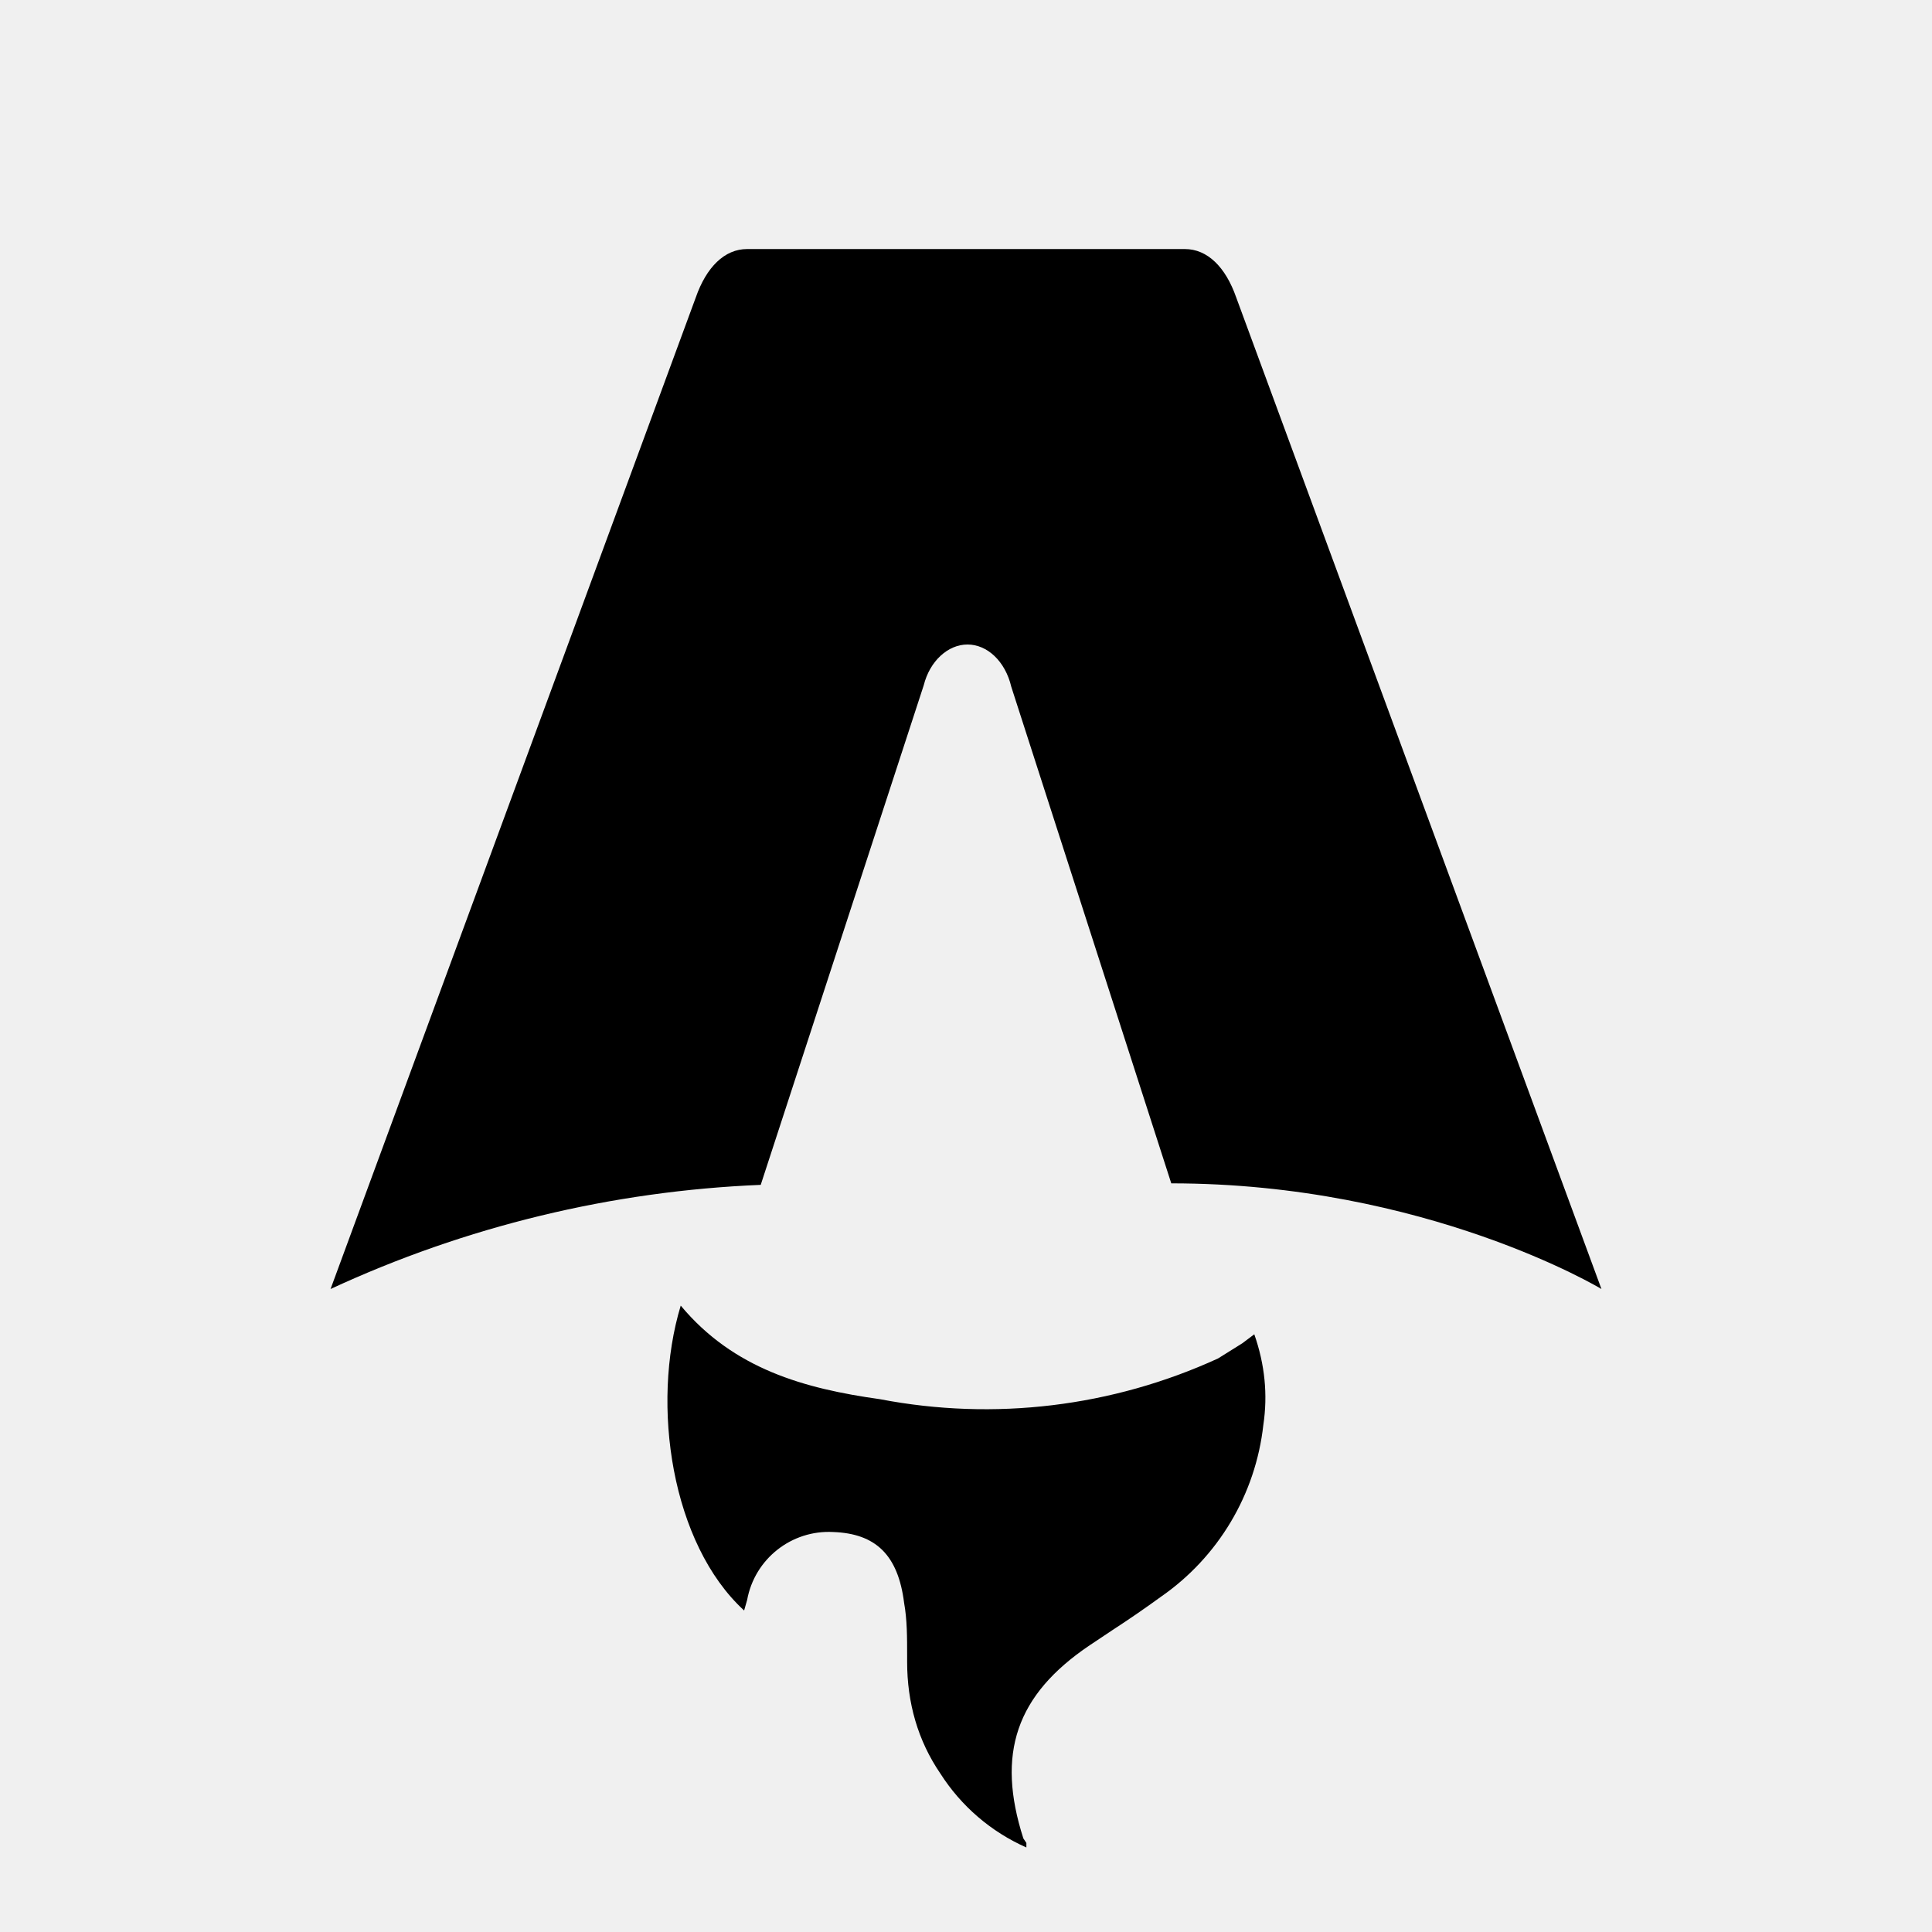
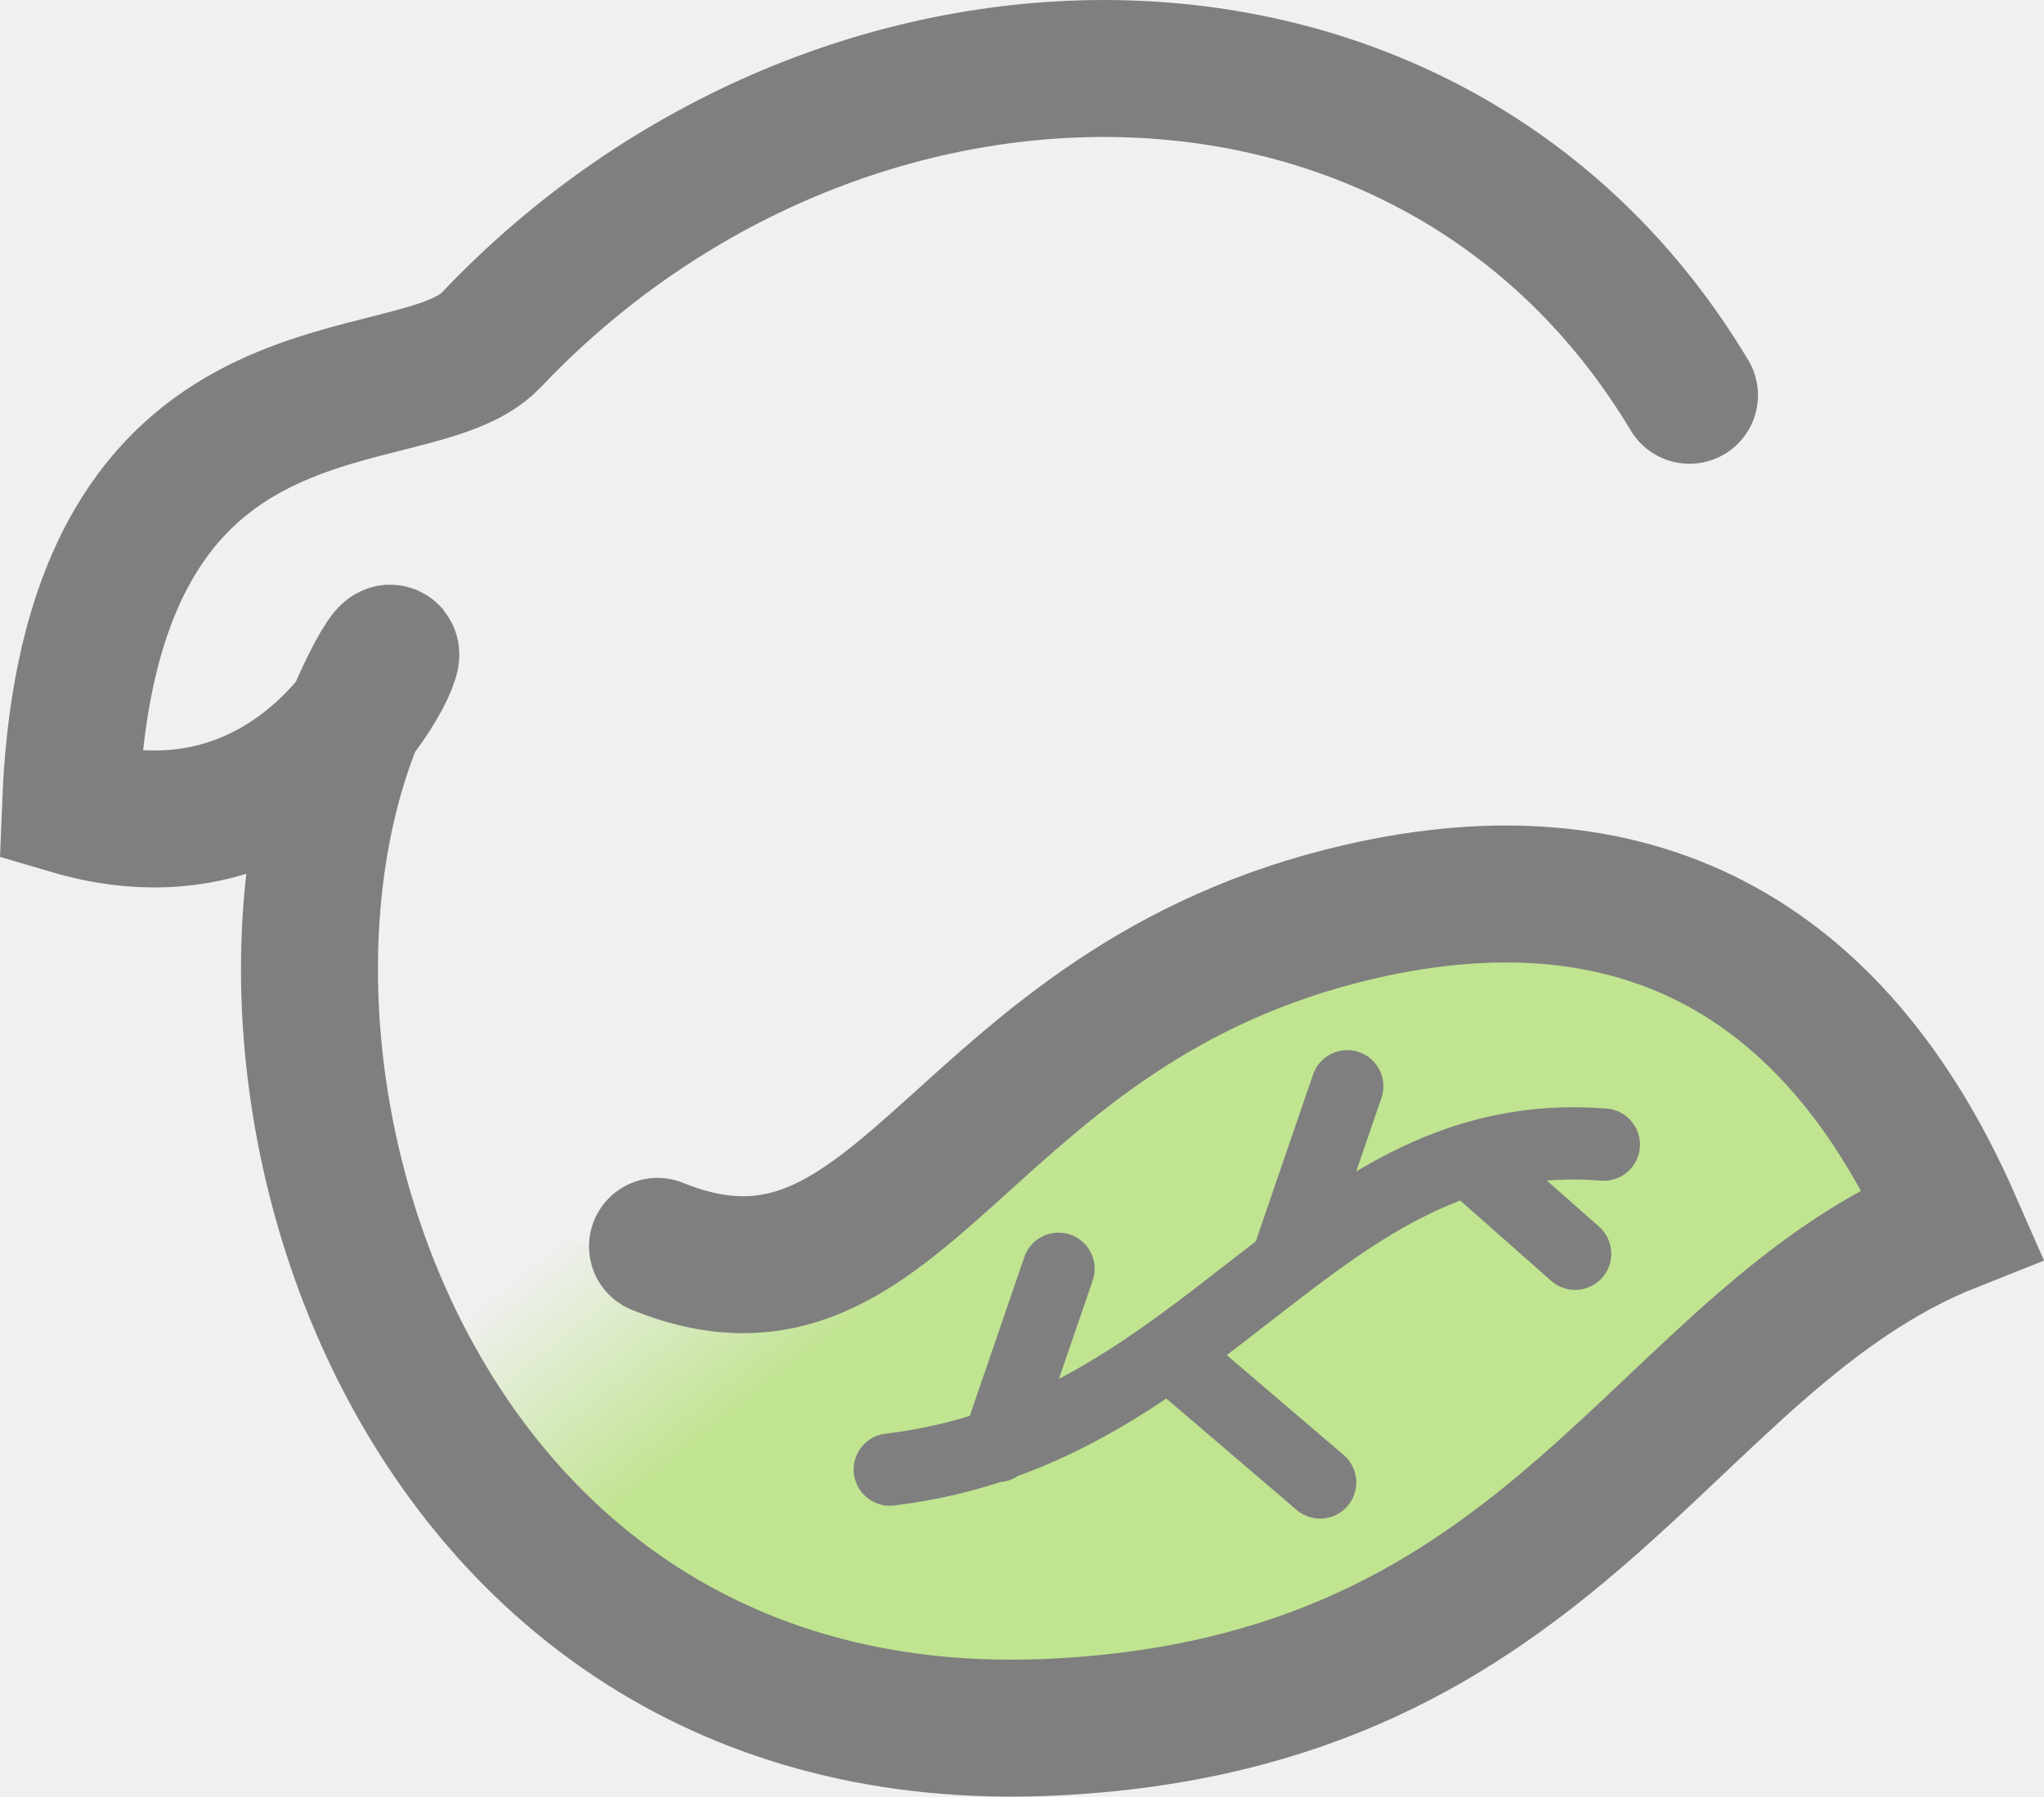
- <svg xmlns="http://www.w3.org/2000/svg" fill="none" viewBox="0 0 128 128">
-   <path d="M50.4 78.5a75.1 75.1 0 0 0-28.5 6.9l24.2-65.7c.7-2 1.9-3.2 3.4-3.2h29c1.5 0 2.7 1.2 3.4 3.2l24.2 65.7s-11.6-7-28.5-7L67 45.5c-.4-1.7-1.6-2.8-2.9-2.8-1.3 0-2.5 1.1-2.9 2.7L50.4 78.5Zm-1.1 28.2Zm-4.2-20.2c-2 6.6-.6 15.8 4.2 20.2a17.5 17.5 0 0 1 .2-.7 5.5 5.5 0 0 1 5.7-4.5c2.8.1 4.3 1.5 4.7 4.7.2 1.1.2 2.3.2 3.5v.4c0 2.7.7 5.2 2.2 7.4a13 13 0 0 0 5.7 4.9v-.3l-.2-.3c-1.8-5.6-.5-9.5 4.4-12.8l1.5-1a73 73 0 0 0 3.2-2.2 16 16 0 0 0 6.8-11.4c.3-2 .1-4-.6-6l-.8.6-1.6 1a37 37 0 0 1-22.4 2.7c-5-.7-9.7-2-13.2-6.2Z" />
-   <style>
-         path { fill: #000; }
-         @media (prefers-color-scheme: dark) {
-             path { fill: #FFF; }
-         }
-     </style>
+ <svg xmlns="http://www.w3.org/2000/svg" xmlns:xlink="http://www.w3.org/1999/xlink" width="44.25mm" height="38.896mm" viewBox="0 0 44.25 38.896" version="1.1" id="svg5">
+   <defs id="defs2">
+     <linearGradient id="linearGradient2055">
+       <stop style="stop-color:#c0e490;stop-opacity:1;" offset="0" id="stop2051" />
+       <stop style="stop-color:#c0e490;stop-opacity:0;" offset="1" id="stop2053" />
+     </linearGradient>
+     <linearGradient xlink:href="#linearGradient2055" id="linearGradient2057" x1="54.912" y1="125.913" x2="51.503" y2="121.632" gradientUnits="userSpaceOnUse" />
+   </defs>
+   <g id="layer1" transform="translate(-12.54458,-145.6473)">
+     <g id="g12996" transform="translate(-27.78125,51.59375)">
+       <g id="g12976">
+         <path style="font-variation-settings:normal;opacity:1;vector-effect:none;fill:url(#linearGradient2057);fill-opacity:1;stroke:none;stroke-width:0.265px;stroke-linecap:butt;stroke-linejoin:miter;stroke-miterlimit:4;stroke-dasharray:none;stroke-dashoffset:0;stroke-opacity:1;-inkscape-stroke:none;stop-color:#000000;stop-opacity:1" d="m 47.274,118.663 c 0,0 7.06,3.569 9.331,2.767 2.271,-0.802 6.099,-5.096 9.756,-6.442 2.998,-1.103 6.842,-1.462 9.863,-0.423 2.994,1.03 6.378,5.968 6.378,5.968 -6.378,2.498 -9.325,8.78 -15.263,10.416 -3.393,0.935 -7.255,0.624 -10.537,-0.645 -2.855,-1.104 -7.159,-5.75 -7.159,-5.75 z" id="path715" />
+         <path id="path1730-5-6-7" style="font-variation-settings:normal;fill:none;fill-opacity:1;stroke:#7f7f7f;stroke-width:1.565;stroke-linecap:round;stroke-linejoin:miter;stroke-miterlimit:4;stroke-dasharray:none;stroke-dashoffset:0;stroke-opacity:1;stop-color:#000000" d="m 74.425,121.197 -2.311,-2.041 m -3.209,6.992 -3.083,-2.635 m 2.353,-2.106 1.317,-3.836 m -7.568,7.788 1.317,-3.836 m -3.652,4.347 c 6.983,-0.839 9.232,-7.54 15.457,-7.036" />
+         <path style="font-variation-settings:normal;display:inline;opacity:1;fill:none;fill-opacity:1;stroke:#7f7f7f;stroke-width:2.965;stroke-linecap:round;stroke-linejoin:miter;stroke-miterlimit:4;stroke-dasharray:none;stroke-dashoffset:0;stroke-opacity:1;stop-color:#000000;stop-opacity:1" d="m 76.901,102.611 c -5.555,-9.277 -18.378,-9.173 -25.943,-1.195 -1.705,1.798 -8.712,-0.152 -9.106,10.093 5.967,1.755 7.941,-5.566 6.467,-2.597 -3.777,7.608 0.589,23.22 14.802,22.534 11.038,-0.533 13.116,-8.39 19.481,-10.913 -2.571,-5.869 -6.973,-8.09 -12.822,-6.745 -8.748,2.012 -9.83,9.43 -15.22,7.249" id="path236" />
+       </g>
+       <path style="font-variation-settings:normal;opacity:1;fill:none;fill-opacity:1;stroke:#7f7f7f;stroke-width:2.965;stroke-linecap:round;stroke-linejoin:round;stroke-miterlimit:4;stroke-dasharray:none;stroke-dashoffset:0;stroke-opacity:1;stop-color:#000000;stop-opacity:1" d="m 87.312,127 v -15.875 h 3.969 c 5.292,1e-5 6.615,2.648 6.615,4.366 0,2.183 -1.323,4.564 -6.615,4.564 L 97.896,127" id="path5771" />
+       <path id="path5775" style="font-variation-settings:normal;opacity:1;fill:none;fill-opacity:1;stroke:#7f7f7f;stroke-width:2.965;stroke-linecap:round;stroke-linejoin:round;stroke-miterlimit:4;stroke-dasharray:none;stroke-dashoffset:0;stroke-opacity:1;stop-color:#000000;stop-opacity:1" d="m 105.833,119.063 h 2.646 M 112.448,127 h -2.646 a 7.938,7.938 45 0 1 -7.938,-7.938 7.938,7.938 135 0 1 7.938,-7.938 h 2.646" />
+       <path id="path5775-0" style="font-variation-settings:normal;fill:none;fill-opacity:1;stroke:#7f7f7f;stroke-width:2.965;stroke-linecap:round;stroke-linejoin:round;stroke-miterlimit:4;stroke-dasharray:none;stroke-dashoffset:0;stroke-opacity:1;stop-color:#000000" d="m 117.74,119.063 h 2.646 M 124.354,127 h -2.646 a 7.938,7.938 45 0 1 -7.938,-7.938 7.938,7.938 135 0 1 7.938,-7.938 h 2.646" />
+       <path style="font-variation-settings:normal;opacity:1;fill:none;fill-opacity:1;stroke:#7f7f7f;stroke-width:2.965;stroke-linecap:round;stroke-linejoin:round;stroke-miterlimit:4;stroke-dasharray:none;stroke-dashoffset:0;stroke-opacity:1;stop-color:#000000;stop-opacity:1" d="M 128.323,127 V 111.125 L 138.906,127 v -15.875" id="path5803" />
+       <path style="font-variation-settings:normal;opacity:1;fill:none;fill-opacity:1;stroke:#7f7f7f;stroke-width:2.965;stroke-linecap:round;stroke-linejoin:round;stroke-miterlimit:4;stroke-dasharray:none;stroke-dashoffset:0;stroke-opacity:1;stop-color:#000000;stop-opacity:1" d="m 142.875,111.125 v 7.938 A 7.938,7.938 45 0 0 150.812,127 h 2.646" id="path6531" />
+       <path id="path5775-0-4" style="font-variation-settings:normal;fill:none;fill-opacity:1;stroke:#7f7f7f;stroke-width:2.965;stroke-linecap:round;stroke-linejoin:round;stroke-miterlimit:4;stroke-dasharray:none;stroke-dashoffset:0;stroke-opacity:1;stop-color:#000000" d="m 158.75,119.063 h 2.646 M 165.365,127 h -2.646 a 7.938,7.938 45 0 1 -7.938,-7.938 7.938,7.938 135 0 1 7.938,-7.938 h 2.646" />
+       <path id="path7466" style="font-variation-settings:normal;opacity:1;fill:none;fill-opacity:1;stroke:#7f7f7f;stroke-width:2.965;stroke-linecap:round;stroke-linejoin:round;stroke-miterlimit:4;stroke-dasharray:none;stroke-dashoffset:0;stroke-opacity:1;stop-color:#000000;stop-opacity:1" d="m 173.302,119.063 h 2.646 M 169.333,127 v -10.583 a 5.292,5.292 135 0 1 5.292,-5.292 5.292,5.292 45 0 1 5.292,5.292 V 117.704 127" />
+       <path id="path7475-2" style="font-variation-settings:normal;fill:none;fill-opacity:1;stroke:#7f7f7f;stroke-width:2.965;stroke-linecap:round;stroke-linejoin:round;stroke-miterlimit:4;stroke-dasharray:none;stroke-dashoffset:0;stroke-opacity:1;stop-color:#000000" d="m 160.073,170.656 h 2.646 m -6.615,7.937 v -7.938 a 7.938,7.938 135 0 1 7.938,-7.938 h 2.646" transform="translate(27.78125,-51.59375)" />
+     </g>
+   </g>
</svg>
